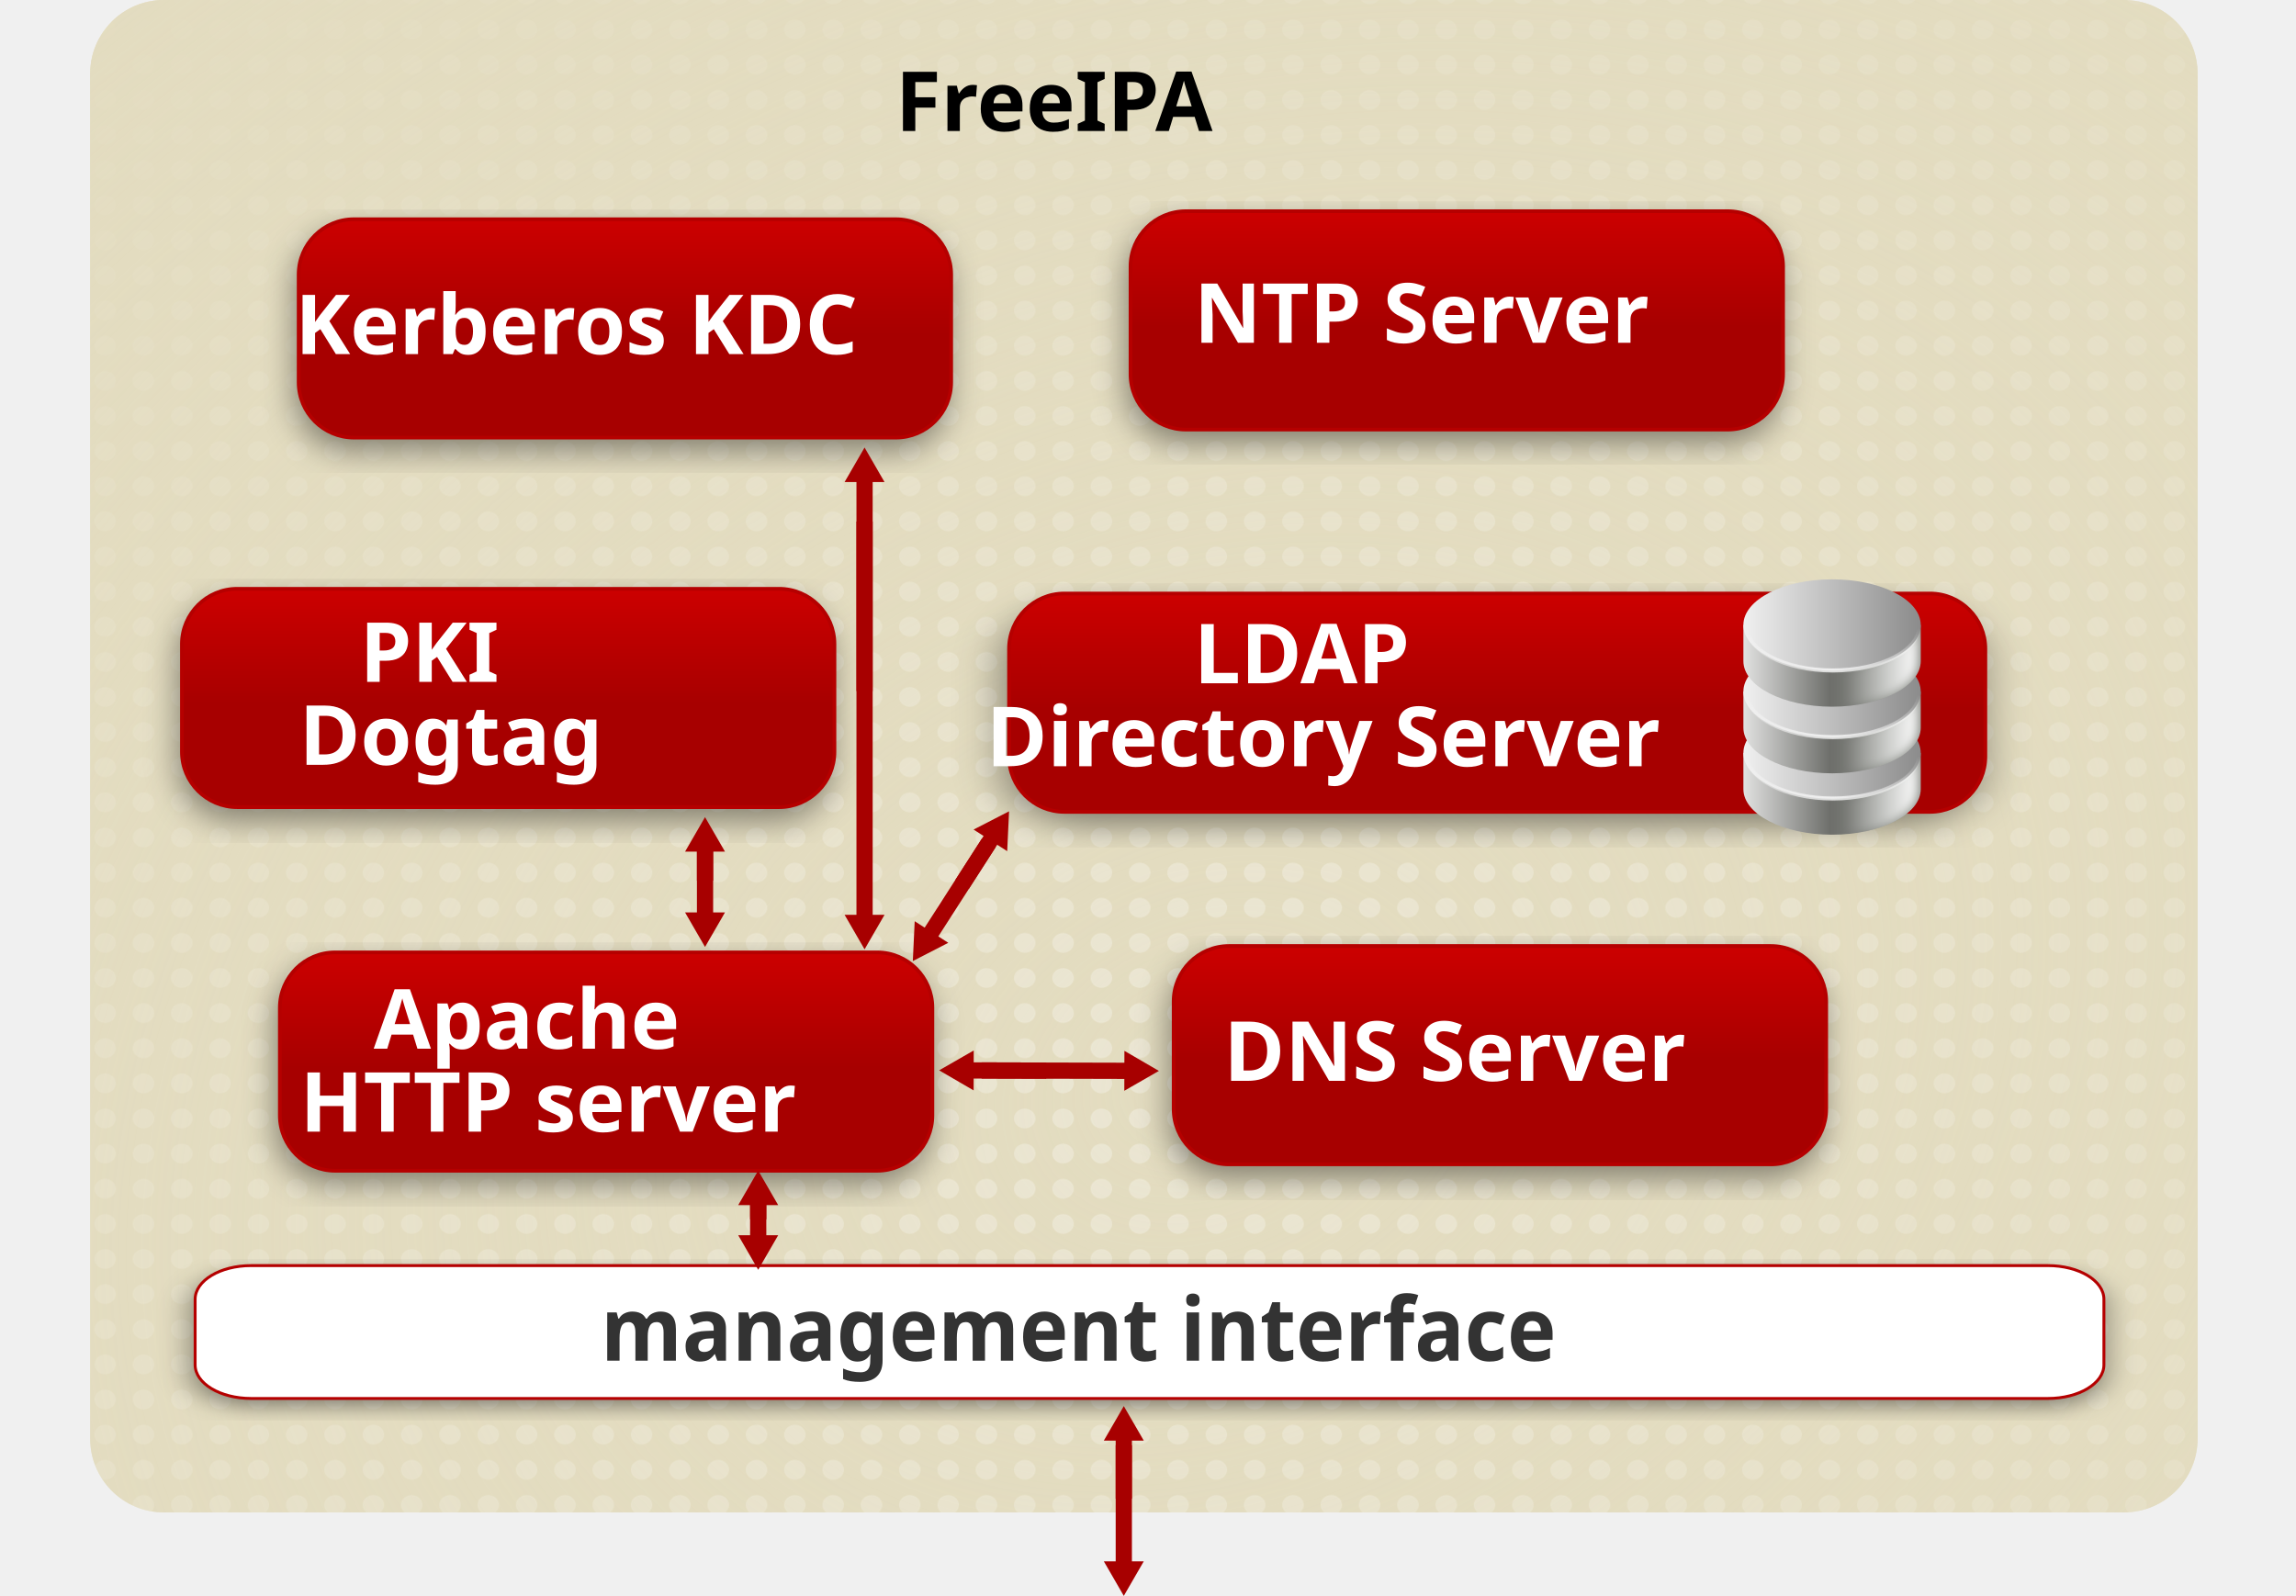
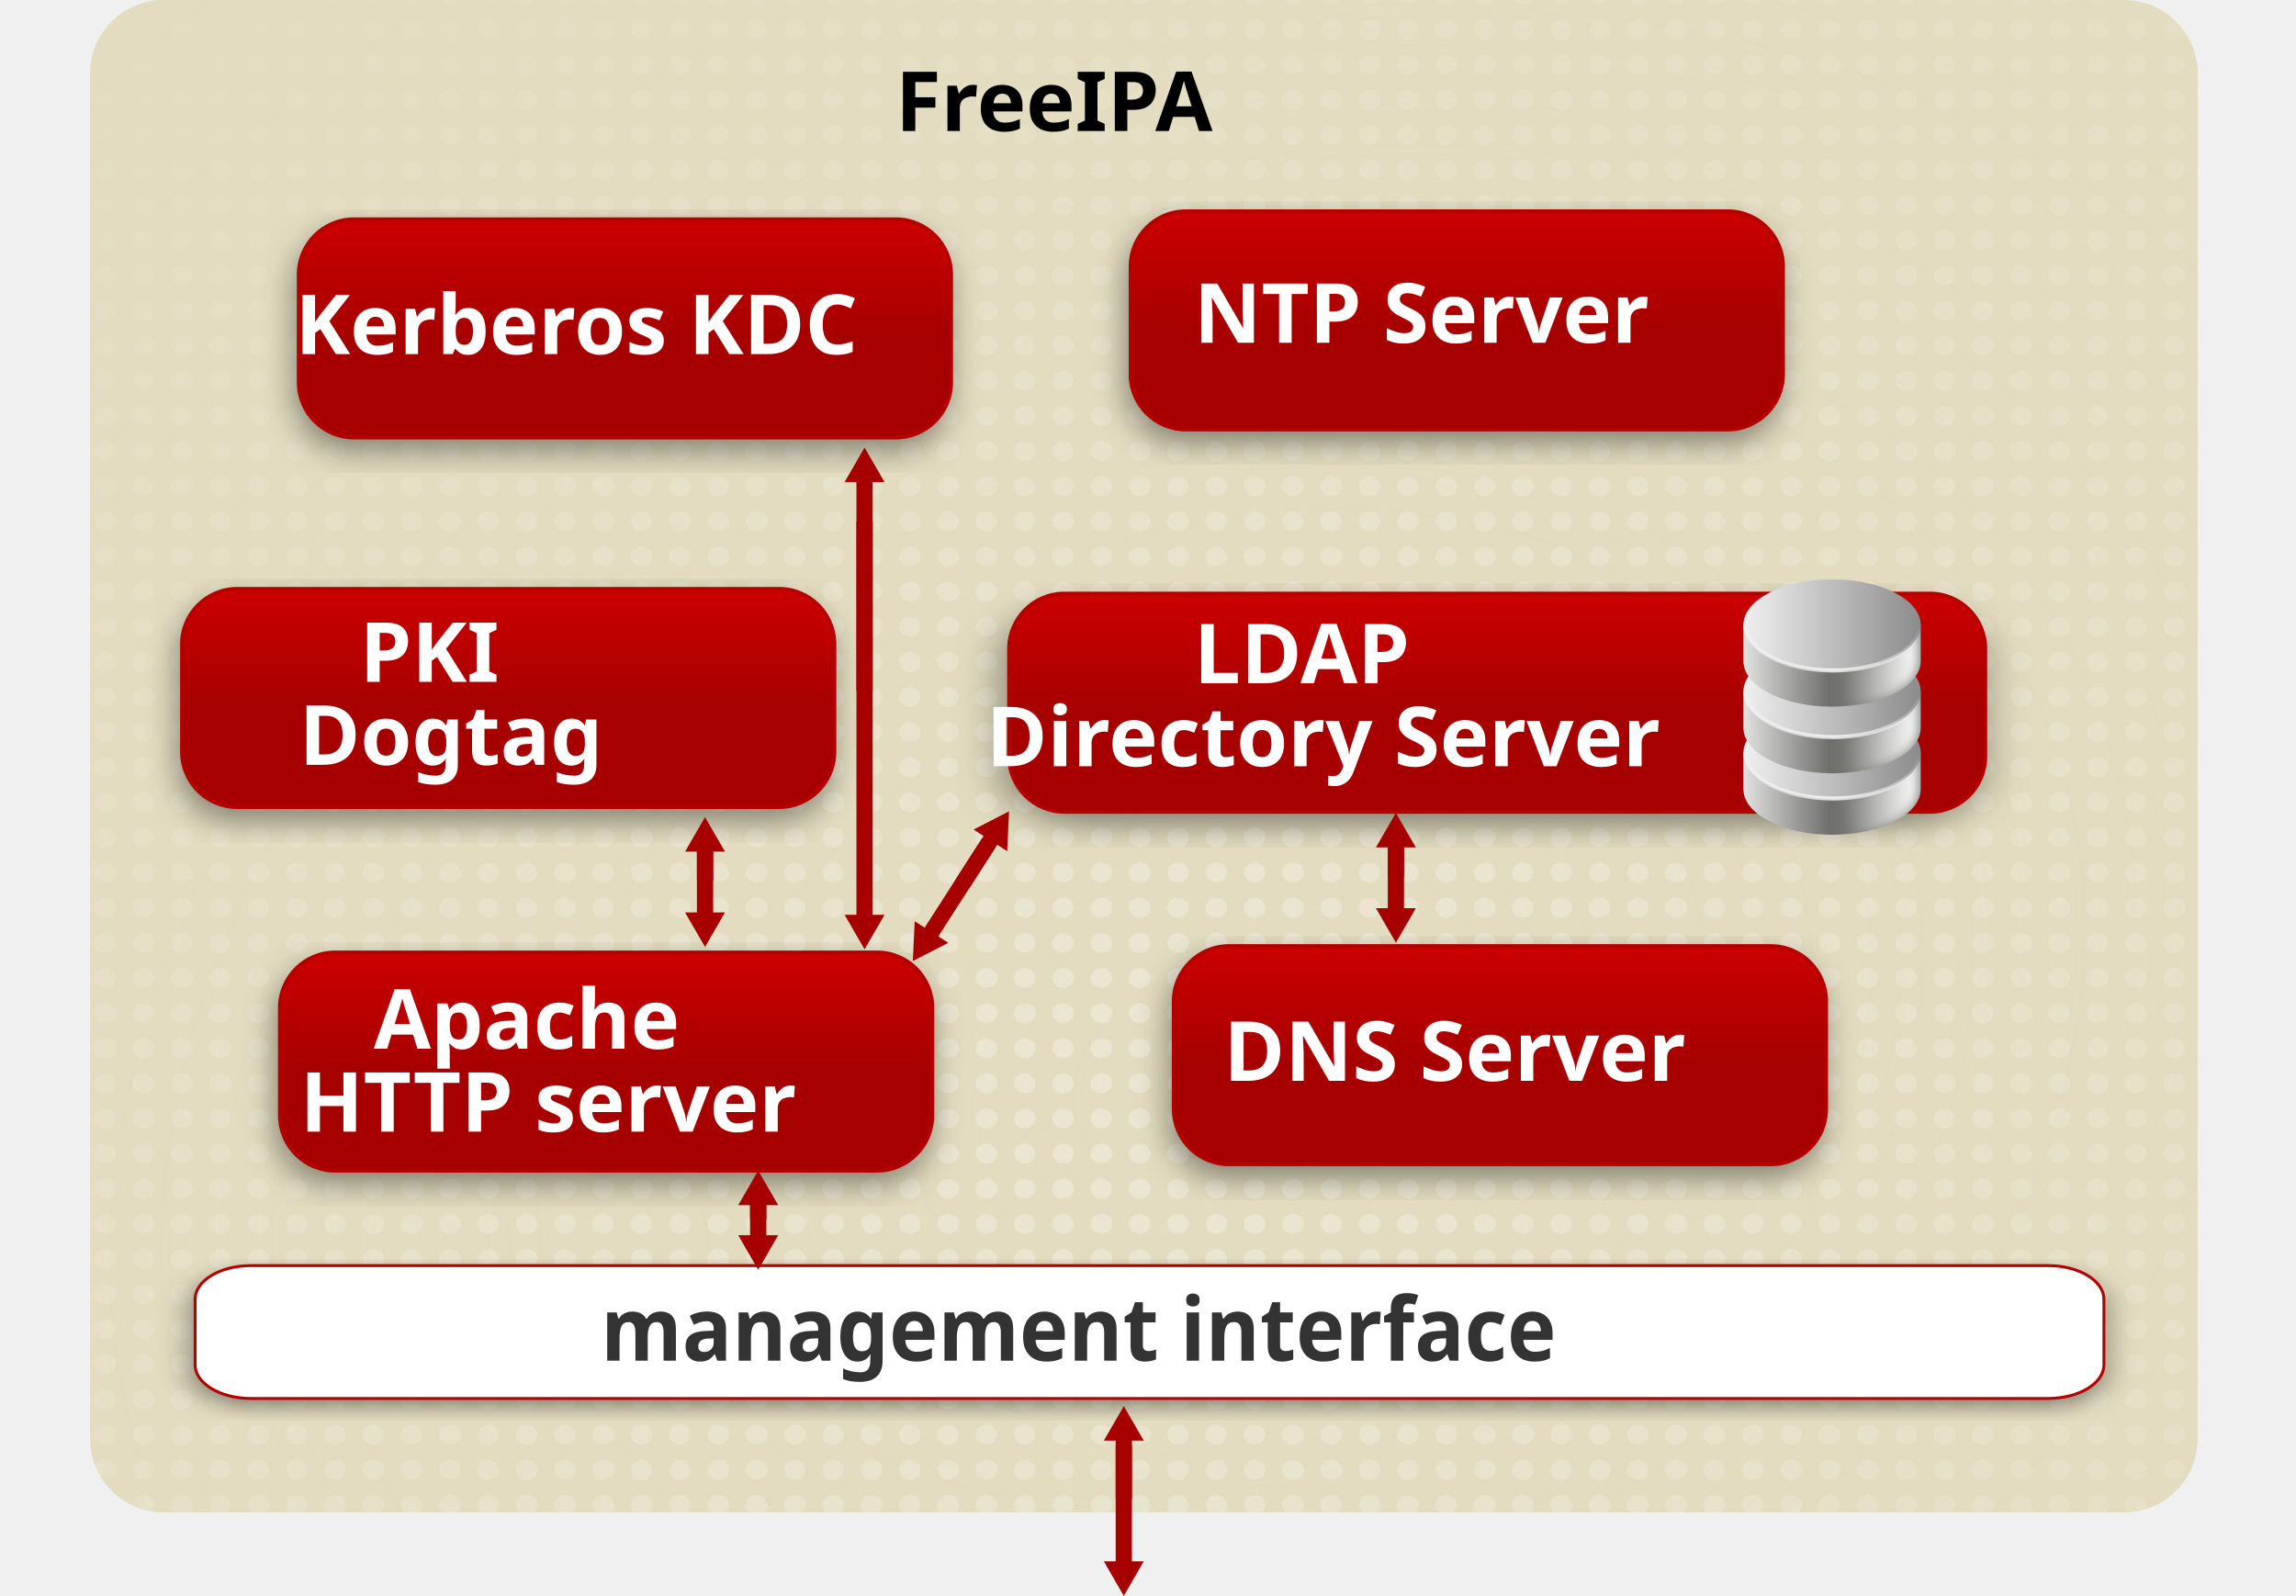
<svg xmlns="http://www.w3.org/2000/svg" xmlns:xlink="http://www.w3.org/1999/xlink" width="622.796" height="432.861" id="svg2" version="1.1">
  <defs id="defs4">
    <linearGradient id="linearGradient8481">
      <stop offset="0" style="stop-color:#ffffff;stop-opacity:1" id="stop8483" />
      <stop offset="1" style="stop-color:#ffffff;stop-opacity:0" id="stop8485" />
    </linearGradient>
    <linearGradient id="linearGradient7484" gradientUnits="userSpaceOnUse" x1="228.35" x2="215.43" y1="33.28" y2="33.28">
      <stop offset="0" style="stop-color:#858882;stop-opacity:1" id="stop7486" />
      <stop offset="0.36" style="stop-color:#6e6f6b;stop-opacity:1" id="stop3939" />
      <stop offset="1" style="stop-color:#ffffff;stop-opacity:1" id="stop7490" />
    </linearGradient>
    <linearGradient id="lg1900" gradientUnits="userSpaceOnUse" x1="228.35" x2="215.43" y1="33.28" y2="33.28">
      <stop offset="0" style="stop-color:#ffffff;stop-opacity:1" id="s1902" />
      <stop offset="1" style="stop-color:#ffffff;stop-opacity:0" id="s1906" />
    </linearGradient>
    <linearGradient id="XMLID_419_" gradientUnits="userSpaceOnUse" x1="224.31" x2="214.33" y1="19.45" y2="11.46">
      <stop offset="0" style="stop-color:#666666;stop-opacity:1" id="s1903" />
      <stop offset="0.33" style="stop-color:#6d6d6d;stop-opacity:1" id="s1905" />
      <stop offset="1" style="stop-color:#ffffff;stop-opacity:1" id="s1907" />
    </linearGradient>
    <filter id="filter14385-7">
      <feGaussianBlur id="feGaussianBlur14387-9" stdDeviation="5.448" />
    </filter>
    <filter id="filter24670-4">
      <feGaussianBlur id="feGaussianBlur24672-7" stdDeviation="4.365" />
    </filter>
    <linearGradient id="linearGradient3395">
      <stop id="stop3397" style="stop-color:#a70000;stop-opacity:1" offset="0" />
      <stop id="stop3399" style="stop-color:#cc0000;stop-opacity:1" offset="1" />
    </linearGradient>
    <linearGradient xlink:href="#linearGradient3395" id="linearGradient17621" gradientUnits="userSpaceOnUse" gradientTransform="matrix(1.851764,0,0,0.6666667,-650.1627,538.6593)" x1="580" y1="119" x2="580" y2="71.904" />
    <clipPath id="clipPath17035-9">
      <path d="m 9,14.569 0,5.447 c 0,3.8 6.49,6.88 14.49,6.88 8,0 14.48,-3.08 14.48,-6.88 l 0,-5.447 -28.97,0 z" id="path17037-6" style="opacity:1;fill:#2e3436" />
    </clipPath>
    <filter x="-0.122" width="1.245" y="-0.165" height="1.33" id="filter7696-4">
      <feGaussianBlur stdDeviation="0.828" id="feGaussianBlur7698-7" />
    </filter>
    <filter id="filter3968-2">
      <feGaussianBlur stdDeviation="0.106" id="feGaussianBlur3970-8" />
    </filter>
    <linearGradient xlink:href="#linearGradient3395" id="linearGradient4492" gradientUnits="userSpaceOnUse" gradientTransform="matrix(1.237631,0,0,0.6666667,-292.8655,634.2846)" x1="580" y1="119" x2="580" y2="71.904" />
    <linearGradient xlink:href="#linearGradient3395" id="linearGradient4524" gradientUnits="userSpaceOnUse" gradientTransform="matrix(1.237631,0,0,0.6666667,-561.8805,537.3806)" x1="580" y1="119" x2="580" y2="71.904" />
    <filter id="filter24670-4-6">
      <feGaussianBlur id="feGaussianBlur24672-7-8" stdDeviation="4.365" />
    </filter>
    <linearGradient xlink:href="#linearGradient3395" id="linearGradient4524-8" gradientUnits="userSpaceOnUse" gradientTransform="matrix(1.237631,0,0,0.6666667,-535.3162,636.018)" x1="580" y1="119" x2="580" y2="71.904" />
    <filter id="filter24670-4-9">
      <feGaussianBlur id="feGaussianBlur24672-7-7" stdDeviation="4.365" />
    </filter>
    <filter id="filter24670-4-2">
      <feGaussianBlur id="feGaussianBlur24672-7-0" stdDeviation="4.365" />
    </filter>
    <linearGradient xlink:href="#linearGradient3395" id="linearGradient4492-6" gradientUnits="userSpaceOnUse" gradientTransform="matrix(1.237631,0,0,0.6666667,-304.5654,434.9489)" x1="580" y1="119" x2="580" y2="71.904" />
    <filter id="filter24670-4-2-2">
      <feGaussianBlur id="feGaussianBlur24672-7-0-1" stdDeviation="4.365" />
    </filter>
    <linearGradient xlink:href="#linearGradient3395" id="linearGradient4492-6-9" gradientUnits="userSpaceOnUse" gradientTransform="matrix(1.237631,0,0,0.6666667,-530.2164,437.1254)" x1="580" y1="119" x2="580" y2="71.904" />
    <marker orient="auto" refY="0" refX="0" id="marker8275-4-9-6" style="overflow:visible">
      <path id="path8277-0-2-86" d="m 5.77,0 -8.65,5 0,-10 8.65,5 z" style="fill:#a70000;fill-opacity:1;fill-rule:evenodd;stroke:#a70000;stroke-width:1pt;stroke-opacity:1;marker-start:none" transform="scale(-0.2,-0.2)" />
    </marker>
    <marker orient="auto" refY="0" refX="0" id="marker8275-4-9-72" style="overflow:visible">
      <path id="path8277-0-2-5" d="m 5.77,0 -8.65,5 0,-10 8.65,5 z" style="fill:#a70000;fill-opacity:1;fill-rule:evenodd;stroke:#a70000;stroke-width:1pt;stroke-opacity:1;marker-start:none" transform="scale(-0.2,-0.2)" />
    </marker>
    <marker orient="auto" refY="0" refX="0" id="marker8275-4-9-72-5" style="overflow:visible">
      <path id="path8277-0-2-5-6" d="m 5.77,0 -8.65,5 0,-10 8.65,5 z" style="fill:#a70000;fill-opacity:1;fill-rule:evenodd;stroke:#a70000;stroke-width:1pt;stroke-opacity:1;marker-start:none" transform="scale(-0.2,-0.2)" />
    </marker>
    <marker orient="auto" refY="0" refX="0" id="marker8275-4-9-72-7" style="overflow:visible">
      <path id="path8277-0-2-5-0" d="m 5.77,0 -8.65,5 0,-10 8.65,5 z" style="fill:#a70000;fill-opacity:1;fill-rule:evenodd;stroke:#a70000;stroke-width:1pt;stroke-opacity:1;marker-start:none" transform="scale(-0.2,-0.2)" />
    </marker>
    <marker orient="auto" refY="0" refX="0" id="marker8275-4-9-72-2" style="overflow:visible">
      <path id="path8277-0-2-5-4" d="m 5.77,0 -8.65,5 0,-10 8.65,5 z" style="fill:#a70000;fill-opacity:1;fill-rule:evenodd;stroke:#a70000;stroke-width:1pt;stroke-opacity:1;marker-start:none" transform="scale(-0.2,-0.2)" />
    </marker>
    <marker orient="auto" refY="0" refX="0" id="marker8275-4-9-72-0" style="overflow:visible">
      <path id="path8277-0-2-5-8" d="m 5.77,0 -8.65,5 0,-10 8.65,5 z" style="fill:#a70000;fill-opacity:1;fill-rule:evenodd;stroke:#a70000;stroke-width:1pt;stroke-opacity:1;marker-start:none" transform="scale(-0.2,-0.2)" />
    </marker>
    <linearGradient id="linearGradient3987">
      <stop offset="0" style="stop-color:#e3dcc0;stop-opacity:0" id="stop3989" />
      <stop offset="1" style="stop-color:#e3dcc0;stop-opacity:1" id="stop3991" />
    </linearGradient>
    <pattern xlink:href="#pattern29110" id="pattern8178" patternTransform="matrix(0.3248014,0,0,0.2977897,1082.316,28.79203)" />
    <pattern xlink:href="#pattern15840" id="pattern29110" patternTransform="matrix(0.2522728,0,0,0.4271551,946.3928,178.2737)" />
    <pattern patternTransform="matrix(0.3750001,0,0,0.3302663,725.6958,203.0041)" id="pattern15840" xlink:href="#pattern15114" />
    <pattern patternTransform="matrix(0.3750001,0,0,0.3750001,1174.696,27.61429)" id="pattern15114" xlink:href="#pattern14800" />
    <pattern patternTransform="matrix(0.3750001,0,0,0.3750001,1017.846,-147.9431)" id="pattern14800" xlink:href="#pattern6499" />
    <pattern xlink:href="#pattern16598" id="pattern6499" patternTransform="matrix(0.5067569,0,0,0.3762435,1419.423,-104.5998)" />
    <pattern patternTransform="matrix(0.3750001,0,0,0.2468121,-428.3021,-161.6785)" id="pattern16598" xlink:href="#pattern10392" />
    <pattern patternTransform="matrix(0.3750001,0,0,0.2734193,43.69788,32.82659)" id="pattern10392" xlink:href="#pattern2691" />
    <pattern patternTransform="matrix(0.3750001,0,0,0.5084747,43.69788,51.6904)" id="pattern2691" xlink:href="#pattern2491-7" />
    <pattern patternTransform="matrix(0.3750001,0,0,0.3750001,0.69788,27.05917)" id="pattern2491-7" xlink:href="#pattern2509-4" />
    <pattern xlink:href="#pattern6159-8" id="pattern2509-4" patternTransform="matrix(0.3312501,0,0,0.4963236,0.6164603,638.1758)" />
    <pattern patternTransform="matrix(0.349912,0,0,0.5273435,0.6511897,640.4141)" id="pattern6159-8" xlink:href="#pattern4062-8" />
    <pattern xlink:href="#pattern4015-3" id="pattern4062-8" patternTransform="matrix(0.349912,0,0,0.4713685,-128.1165,125.585)" />
    <pattern xlink:href="#white-spots-9" id="pattern4015-3" patternTransform="matrix(0.375,0,0,0.375,379,437.7952)" />
    <pattern patternUnits="userSpaceOnUse" width="32" height="32" id="white-spots-9" patternTransform="matrix(0.375,0,0,0.375,379,400)">
      <g id="white-spot-7" transform="translate(-484.3997,-513.505)">
        <path d="M 509.4,529.505 C 509.4,534.473 505.368,538.505 500.4,538.505 C 495.432,538.505 491.4,534.473 491.4,529.505 C 491.4,524.537 495.432,520.505 500.4,520.505 C 505.368,520.505 509.4,524.537 509.4,529.505 z " id="path3033-5" style="opacity:0.3;fill:white" />
      </g>
    </pattern>
    <radialGradient xlink:href="#linearGradient3987" id="radialGradient8175" gradientUnits="userSpaceOnUse" gradientTransform="matrix(1.678774,-1.054812,0.9301188,1.24434,-1001.637,-631.3642)" cx="273.008" cy="978.704" fx="273.008" fy="978.704" r="265" />
    <linearGradient xlink:href="#linearGradient7484" id="linearGradient5359" gradientUnits="userSpaceOnUse" gradientTransform="matrix(1.33,0,0,1.31,-274.2,-5.2)" x1="231.077" y1="33.298" x2="210.204" y2="33.298" />
    <linearGradient xlink:href="#lg1900" id="linearGradient5361" gradientUnits="userSpaceOnUse" gradientTransform="matrix(1.33,0,0,1.31,-274.6119,-4.934576)" x1="234.81" y1="33.28" x2="225.543" y2="33.28" />
    <linearGradient xlink:href="#XMLID_419_" id="linearGradient5363" gradientUnits="userSpaceOnUse" gradientTransform="matrix(1.33,0,0,1.31,-274.2,-5.2)" x1="256.738" y1="18.029" x2="209.673" y2="18.029" />
    <radialGradient xlink:href="#linearGradient8481" id="radialGradient5365" gradientUnits="userSpaceOnUse" gradientTransform="matrix(1.902101,0,0,0.538973,-18.8427,6.322546)" cx="22.315" cy="28.675" fx="22.315" fy="28.675" r="14.495" />
+     <marker orient="auto" refY="0" refX="0" id="marker8275-4-9-72-5-0" style="overflow:visible">
+       <path id="path8277-0-2-5-6-1" d="m 5.77,0 -8.65,5 0,-10 8.65,5 z" style="fill:#a70000;fill-opacity:1;fill-rule:evenodd;stroke:#a70000;stroke-width:1pt;stroke-opacity:1;marker-start:none" transform="scale(-0.2,-0.2)" />
+     </marker>
+     <marker orient="auto" refY="0" refX="0" id="marker12341" style="overflow:visible">
+       <path id="path12343" d="m 5.77,0 -8.65,5 0,-10 8.65,5 z" style="fill:#a70000;fill-opacity:1;fill-rule:evenodd;stroke:#a70000;stroke-width:1pt;stroke-opacity:1;marker-start:none" transform="scale(-0.2,-0.2)" />
+     </marker>
  </defs>
  <g id="layer3" transform="translate(-40.40968,-6.476455)">
    <rect style="fill:#e3dcc0" id="rect16592" y="6.476" x="64.869" ry="20" rx="20" height="410.286" width="571.65" />
    <rect style="fill:url(#pattern8178);fill-opacity:1" id="rect16594" y="6.476" x="64.869" ry="20" rx="20" height="410.294" width="571.65" />
    <rect style="fill:url(#radialGradient8175);fill-opacity:1" id="rect16596" y="6.476" x="64.869" ry="20" rx="20" height="410.294" width="571.65" />
  </g>
  <g transform="translate(-18.81451,-425.6506)" id="layer1">
    <g transform="matrix(0.7309234,0,0,0.7309234,-1132.913,-954.9307)" id="g4113" />
    <g transform="translate(-1309.032,-1084.296)" id="g6262" />
    <text xml:space="preserve" style="font-style:normal;font-weight:normal;font-size:40px;line-height:125%;font-family:Sans;letter-spacing:0px;word-spacing:0px;fill:#000000;fill-opacity:1;stroke:none" x="760.463" y="-1043.018" id="text103160">
      <tspan y="-1043.018" x="760.463" id="tspan103162" />
    </text>
    <use style="enable-background:new" transform="translate(334.0639,-1873.346)" id="use24674" x="0" y="0" width="600" height="400" xlink:href="#g10462" />
    <path d="m 301.293,589.944 147.196,0 c 8.318,0 15.014,6.69 15.014,15 l 0,29.494 c 0,8.31 -6.696,15 -15.014,15 l -147.196,0 c -8.318,0 -15.014,-6.69 -15.014,-15 l 0,-29.494 c 0,-8.31 6.697,-15 15.014,-15 z" id="path17613" style="opacity:0.434;fill:#000000;fill-opacity:1;filter:url(#filter24670-4)" transform="matrix(1.496217,0,0,1,-137.3448,0)" />
    <rect width="264.83" height="59.238" rx="15" ry="15" x="292.515" y="586.659" id="rect17615" style="fill:url(#linearGradient17621);fill-opacity:1;stroke:#b50000;stroke-width:1;stroke-opacity:1" />
    <text style="font-style:normal;font-variant:normal;font-weight:bold;font-stretch:normal;font-size:22.5px;line-height:100%;font-family:Overpass;-inkscape-font-specification:'Overpass, Bold';text-align:center;writing-mode:lr-tb;text-anchor:middle;fill:#ffffff;enable-background:new" xml:space="preserve" id="text17617" y="611.006" x="392.377">
      <tspan id="tspan17662" x="392.377" y="611.006">LDAP</tspan>
      <tspan x="392.377" y="633.506" id="tspan9919">Directory Server</tspan>
    </text>
    <text style="font-weight:bold;font-size:15px;line-height:125%;font-family:'Liberation Sans';text-align:center;text-anchor:middle;fill:#1a1a1a;enable-background:new" xml:space="preserve" y="-1176.714" x="1149.737" id="text17649" />
    <use transform="translate(-2.3383959e-7,16.65173)" id="use7494-3" x="0" y="0" width="1000" height="700" xlink:href="#g7452-7" />
    <g transform="matrix(0.2038597,0,0,0.2038597,1080.311,440.2587)" id="g7452-7" style="opacity:1">
      <g transform="matrix(7.659747,0,0,7.659747,-3413.233,-6201.74)" id="g7454-8">
        <g transform="matrix(1.06343,0,0,1.152036,59.09388,903.6632)" id="g7456-8">
          <path d="m 9,14.569 0,5.447 c 0,3.8 6.49,6.88 14.49,6.88 8,0 14.48,-3.08 14.48,-6.88 l 0,-5.447 -28.97,0 z" id="path7458-3" style="opacity:1;fill:url(#linearGradient5359)" />
          <path d="m 23.078,27.161 c 8,0 14.457,-3.08 14.457,-6.88 l 0,-5.447 c -1.376,3.076 -8.176,5.672 -13.852,7.232 0.048,1.263 -8.605,5.095 -0.605,5.095 z" clip-path="url(#clipPath17035-9)" id="path7460-8" style="opacity:1;fill:url(#linearGradient5361);filter:url(#filter7696-4)" />
          <path d="m 37.97,14.569 c 0,3.8 -6.48,6.88 -14.48,6.88 -8,0 -14.49,-3.08 -14.49,-6.88 0,-3.8 6.49,-6.88 14.49,-6.88 8,0 14.48,3.08 14.48,6.88 z" id="path7462-5" style="opacity:1;fill:url(#linearGradient5363)" />
          <path d="m 37.729,14.726 c 0,3.706 -6.319,6.709 -14.121,6.709 -7.802,0 -14.131,-3.004 -14.131,-6.709 0,-3.706 6.329,-6.709 14.131,-6.709 7.802,0 14.121,3.004 14.121,6.709 z" id="path7464-4" style="opacity:0.813;fill:none;stroke:url(#radialGradient5365);stroke-width:0.601;stroke-miterlimit:4;stroke-dasharray:none;stroke-opacity:1;filter:url(#filter3968-2)" />
        </g>
      </g>
    </g>
    <use transform="translate(2.3383965e-7,-18.07559)" id="use5130-9" x="0" y="0" width="1000" height="700" xlink:href="#g7452-7" />
    <path style="opacity:0.434;fill:#000000;fill-opacity:1;filter:url(#filter24670-4)" id="path4484" d="m 351.171,685.569 147.196,0 c 8.318,0 15.014,6.69 15.014,15 l 0,29.494 c 0,8.31 -6.696,15 -15.014,15 l -147.196,0 c -8.318,0 -15.014,-6.69 -15.014,-15 l 0,-29.494 c 0,-8.31 6.697,-15 15.014,-15 z" />
    <rect style="fill:url(#linearGradient4492);fill-opacity:1;stroke:#b50000;stroke-width:1;stroke-opacity:1" id="rect4486" y="682.284" x="337.175" ry="15" rx="15" height="59.238" width="177" />
    <text x="423.85" y="718.87" id="text4488" xml:space="preserve" style="font-weight:bold;font-size:15px;line-height:125%;font-family:'Liberation Sans';text-align:center;text-anchor:middle;fill:#1a1a1a;enable-background:new">
      <tspan style="font-style:normal;font-variant:normal;font-weight:bold;font-stretch:normal;font-size:22.5px;line-height:125%;font-family:Overpass;-inkscape-font-specification:'Overpass, Bold';text-align:center;writing-mode:lr-tb;text-anchor:middle;fill:#ffffff" x="423.85" y="718.87" id="tspan4490">DNS Server</tspan>
    </text>
    <path style="opacity:0.434;fill:#000000;fill-opacity:1;filter:url(#filter24670-4)" id="path4494" d="m 82.156,588.665 147.196,0 c 8.318,0 15.014,6.69 15.014,15 l 0,29.494 c 0,8.31 -6.696,15 -15.014,15 l -147.196,0 c -8.318,0 -15.014,-6.69 -15.014,-15 l 0,-29.494 c 0,-8.31 6.697,-15 15.014,-15 z" />
    <rect style="fill:url(#linearGradient4524);fill-opacity:1;stroke:#b50000;stroke-width:1;stroke-opacity:1" id="rect4496" y="585.38" x="68.16" ry="15" rx="15" height="59.238" width="177" />
    <text x="155.769" y="610.628" id="text4498" xml:space="preserve" style="font-style:normal;font-variant:normal;font-weight:bold;font-stretch:normal;font-size:22.5px;line-height:100%;font-family:Overpass;-inkscape-font-specification:'Overpass, Bold';text-align:center;writing-mode:lr-tb;text-anchor:middle;fill:#ffffff;enable-background:new">
      <tspan y="610.628" x="155.769" id="tspan4502">PKI</tspan>
      <tspan y="633.128" x="155.769" id="tspan6427">Dogtag</tspan>
    </text>
    <path style="opacity:0.434;fill:#000000;fill-opacity:1;filter:url(#filter24670-4-6)" id="path4494-9" d="m 108.72,687.303 147.196,0 c 8.318,0 15.014,6.69 15.014,15 l 0,29.494 c 0,8.31 -6.696,15 -15.014,15 l -147.196,0 c -8.318,0 -15.014,-6.69 -15.014,-15 l 0,-29.494 c 0,-8.31 6.697,-15 15.014,-15 z" />
    <rect style="fill:url(#linearGradient4524-8);fill-opacity:1;stroke:#b50000;stroke-width:1;stroke-opacity:1" id="rect4496-8" y="684.018" x="94.725" ry="15" rx="15" height="59.238" width="177" />
    <text x="182.153" y="710.15" id="text4498-3" xml:space="preserve" style="font-style:normal;font-variant:normal;font-weight:bold;font-stretch:normal;font-size:22.5px;line-height:100%;font-family:Overpass;-inkscape-font-specification:'Overpass, Bold';text-align:center;writing-mode:lr-tb;text-anchor:middle;fill:#ffffff;enable-background:new">
      <tspan y="710.15" x="182.153" id="tspan6427-5">Apache</tspan>
      <tspan y="732.65" x="182.153" id="tspan6501">HTTP server</tspan>
    </text>
    <path style="opacity:0.434;fill:#000000;fill-opacity:1;filter:url(#filter24670-4-9)" id="path6381-4" d="m 88.615,775.274 483.196,0 c 8.318,0 15.014,6.69 15.014,15 l 0,29.494 c 0,8.31 -6.696,15 -15.014,15 l -483.196,0 c -8.318,0 -15.014,-6.69 -15.014,-15 l 0,-29.494 c 0,-8.31 6.697,-15 15.014,-15 z" transform="matrix(1.011246,0,0,0.6084238,-3.713541,299.2904)" />
    <rect style="fill:#ffffff;fill-opacity:1;stroke:#b50000;stroke-width:0.784;stroke-opacity:1" id="rect6383-0" y="768.987" x="71.745" ry="9.126" rx="15.169" height="36.042" width="517.758" />
    <text x="337.582" y="769.749" id="text6385-2" xml:space="preserve" style="font-style:normal;font-variant:normal;font-weight:bold;font-stretch:normal;font-size:23.202px;line-height:125%;font-family:'Liberation Sans';-inkscape-font-specification:'Liberation Sans, Bold';text-align:center;writing-mode:lr-tb;text-anchor:middle;fill:#333333;enable-background:new" transform="scale(0.9685044,1.03252)">
      <tspan id="tspan6395-4" x="337.582" y="769.749" style="font-style:normal;font-variant:normal;font-weight:bold;font-stretch:normal;font-family:Overpass;-inkscape-font-specification:'Overpass Bold'">management interface</tspan>
    </text>
    <path style="opacity:0.434;fill:#000000;fill-opacity:1;filter:url(#filter24670-4-2)" id="path4484-0" d="m 339.471,486.234 147.196,0 c 8.318,0 15.014,6.69 15.014,15 l 0,29.494 c 0,8.31 -6.696,15 -15.014,15 l -147.196,0 c -8.318,0 -15.014,-6.69 -15.014,-15 l 0,-29.494 c 0,-8.31 6.697,-15 15.014,-15 z" />
    <rect style="fill:url(#linearGradient4492-6);fill-opacity:1;stroke:#b50000;stroke-width:1;stroke-opacity:1" id="rect4486-5" y="482.949" x="325.475" ry="15" rx="15" height="59.238" width="177" />
    <text x="414.854" y="518.633" id="text4488-5" xml:space="preserve" style="font-weight:bold;font-size:15px;line-height:125%;font-family:'Liberation Sans';text-align:center;text-anchor:middle;fill:#1a1a1a;enable-background:new">
      <tspan style="font-style:normal;font-variant:normal;font-weight:bold;font-stretch:normal;font-size:22.5px;line-height:125%;font-family:Overpass;-inkscape-font-specification:'Overpass, Bold';text-align:center;writing-mode:lr-tb;text-anchor:middle;fill:#ffffff" x="414.854" y="518.633" id="tspan4490-1">NTP Server</tspan>
    </text>
    <path style="opacity:0.434;fill:#000000;fill-opacity:1;filter:url(#filter24670-4-2-2)" id="path4484-0-2" d="m 113.82,488.41 147.196,0 c 8.318,0 15.014,6.69 15.014,15 l 0,29.494 c 0,8.31 -6.696,15 -15.014,15 l -147.196,0 c -8.318,0 -15.014,-6.69 -15.014,-15 l 0,-29.494 c 0,-8.31 6.697,-15 15.014,-15 z" />
    <rect style="fill:url(#linearGradient4492-6-9);fill-opacity:1;stroke:#b50000;stroke-width:1;stroke-opacity:1" id="rect4486-5-5" y="485.125" x="99.824" ry="15" rx="15" height="59.238" width="177" />
    <text x="185.597" y="521.711" id="text4488-5-4" xml:space="preserve" style="font-weight:bold;font-size:15px;line-height:125%;font-family:'Liberation Sans';text-align:center;text-anchor:middle;fill:#1a1a1a;enable-background:new">
      <tspan style="font-style:normal;font-variant:normal;font-weight:bold;font-stretch:normal;font-size:22.5px;line-height:125%;font-family:Overpass;-inkscape-font-specification:'Overpass, Bold';text-align:center;writing-mode:lr-tb;text-anchor:middle;fill:#ffffff" x="185.597" y="521.711" id="tspan4490-1-0">Kerberos KDC</tspan>
    </text>
    <path id="path5165-8-6-8" style="color:#000000;display:inline;overflow:visible;visibility:visible;fill:none;stroke:#a70000;stroke-width:4.4;stroke-linecap:butt;stroke-linejoin:miter;stroke-miterlimit:4;stroke-dasharray:none;stroke-dashoffset:0;stroke-opacity:1;marker:none;marker-start:url(#marker8275-4-9-6);enable-background:accumulate" d="m 323.648,852.335 0,-34.627" />
    <path d="m 323.648,813.345 0,18.87" style="color:#000000;display:inline;overflow:visible;visibility:visible;fill:none;stroke:#a70000;stroke-width:4.4;stroke-linecap:butt;stroke-linejoin:miter;stroke-miterlimit:4;stroke-dasharray:none;stroke-dashoffset:0;stroke-opacity:1;marker:none;marker-start:url(#marker8275-4-9-6);enable-background:accumulate" id="path5167-3-1-0" />
    <path id="path5165-8-6-86" style="color:#000000;display:inline;overflow:visible;visibility:visible;fill:none;stroke:#a70000;stroke-width:4.4;stroke-linecap:butt;stroke-linejoin:miter;stroke-miterlimit:4;stroke-dasharray:none;stroke-dashoffset:0;stroke-opacity:1;marker:none;marker-start:url(#marker8275-4-9-72);enable-background:accumulate" d="m 224.48,763.873 0,-12.81" />
    <path d="m 224.48,749.449 0,6.981" style="color:#000000;display:inline;overflow:visible;visibility:visible;fill:none;stroke:#a70000;stroke-width:4.4;stroke-linecap:butt;stroke-linejoin:miter;stroke-miterlimit:4;stroke-dasharray:none;stroke-dashoffset:0;stroke-opacity:1;marker:none;marker-start:url(#marker8275-4-9-72);enable-background:accumulate" id="path5167-3-1-8" />
    <path id="path5165-8-6-86-6" style="color:#000000;display:inline;overflow:visible;visibility:visible;fill:none;stroke:#a70000;stroke-width:4.4;stroke-linecap:butt;stroke-linejoin:miter;stroke-miterlimit:4;stroke-dasharray:none;stroke-dashoffset:0;stroke-opacity:1;marker:none;marker-start:url(#marker8275-4-9-72-5);enable-background:accumulate" d="m 210.056,676.294 0,-20.183" />
    <path d="m 210.056,653.568 0,10.999" style="color:#000000;display:inline;overflow:visible;visibility:visible;fill:none;stroke:#a70000;stroke-width:4.4;stroke-linecap:butt;stroke-linejoin:miter;stroke-miterlimit:4;stroke-dasharray:none;stroke-dashoffset:0;stroke-opacity:1;marker:none;marker-start:url(#marker8275-4-9-72-5);enable-background:accumulate" id="path5167-3-1-8-0" />
    <path id="path5165-8-6-86-8" style="color:#000000;display:inline;overflow:visible;visibility:visible;fill:none;stroke:#a70000;stroke-width:4.4;stroke-linecap:butt;stroke-linejoin:miter;stroke-miterlimit:4;stroke-dasharray:none;stroke-dashoffset:0;stroke-opacity:1;marker:none;marker-start:url(#marker8275-4-9-72-7);enable-background:accumulate" d="m 253.329,676.941 0,-109.805" />
    <path d="m 253.329,553.302 0,59.838" style="color:#000000;display:inline;overflow:visible;visibility:visible;fill:none;stroke:#a70000;stroke-width:4.4;stroke-linecap:butt;stroke-linejoin:miter;stroke-miterlimit:4;stroke-dasharray:none;stroke-dashoffset:0;stroke-opacity:1;marker:none;marker-start:url(#marker8275-4-9-72-7);enable-background:accumulate" id="path5167-3-1-8-7" />
    <path id="path5165-8-6-86-0" style="color:#000000;display:inline;overflow:visible;visibility:visible;fill:none;stroke:#a70000;stroke-width:4.4;stroke-linecap:butt;stroke-linejoin:miter;stroke-miterlimit:4;stroke-dasharray:none;stroke-dashoffset:0;stroke-opacity:1;marker:none;marker-start:url(#marker8275-4-9-72-2);enable-background:accumulate" d="m 269.798,681.114 17.186,-26.744" />
    <path d="m 289.149,651.001 -9.365,14.574" style="color:#000000;display:inline;overflow:visible;visibility:visible;fill:none;stroke:#a70000;stroke-width:4.4;stroke-linecap:butt;stroke-linejoin:miter;stroke-miterlimit:4;stroke-dasharray:none;stroke-dashoffset:0;stroke-opacity:1;marker:none;marker-start:url(#marker8275-4-9-72-2);enable-background:accumulate" id="path5167-3-1-8-5" />
-     <path id="path5165-8-6-86-86" style="color:#000000;display:inline;overflow:visible;visibility:visible;fill:none;stroke:#a70000;stroke-width:4.4;stroke-linecap:butt;stroke-linejoin:miter;stroke-miterlimit:4;stroke-dasharray:none;stroke-dashoffset:0;stroke-opacity:1;marker:none;marker-start:url(#marker8275-4-9-72-0);enable-background:accumulate" d="M 326.921,716.153 285.079,716.045" />
-     <path d="m 279.807,716.032 22.802,0.059" style="color:#000000;display:inline;overflow:visible;visibility:visible;fill:none;stroke:#a70000;stroke-width:4.4;stroke-linecap:butt;stroke-linejoin:miter;stroke-miterlimit:4;stroke-dasharray:none;stroke-dashoffset:0;stroke-opacity:1;marker:none;marker-start:url(#marker8275-4-9-72-0);enable-background:accumulate" id="path5167-3-1-8-2" />
    <text x="315.131" y="461.184" id="text4488-5-4-2" xml:space="preserve" style="font-weight:bold;font-size:15px;line-height:125%;font-family:'Liberation Sans';text-align:center;text-anchor:middle;fill:#1a1a1a;enable-background:new">
      <tspan style="font-style:normal;font-variant:normal;font-weight:bold;font-stretch:normal;font-size:22.5px;line-height:125%;font-family:Overpass;-inkscape-font-specification:'Overpass, Bold';text-align:center;writing-mode:lr-tb;text-anchor:middle;fill:#000000" x="315.131" y="461.184" id="tspan4490-1-0-1">FreeIPA</tspan>
    </text>
+     <path id="path5165-8-6-86-6-7" style="color:#000000;display:inline;overflow:visible;visibility:visible;fill:none;stroke:#a70000;stroke-width:4.4;stroke-linecap:butt;stroke-linejoin:miter;stroke-miterlimit:4;stroke-dasharray:none;stroke-dashoffset:0;stroke-opacity:1;marker:none;marker-start:url(#marker8275-4-9-72-5-0);enable-background:accumulate" d="m 397.456,675.145 0,-20.183" />
+     <path d="m 397.456,652.419 0,10.999" style="color:#000000;display:inline;overflow:visible;visibility:visible;fill:none;stroke:#a70000;stroke-width:4.4;stroke-linecap:butt;stroke-linejoin:miter;stroke-miterlimit:4;stroke-dasharray:none;stroke-dashoffset:0;stroke-opacity:1;marker:none;marker-start:url(#marker8275-4-9-72-5-0);enable-background:accumulate" id="path5167-3-1-8-0-7" />
  </g>
  <g id="layer2" transform="translate(-18.81451,-33.28835)" />
</svg>
